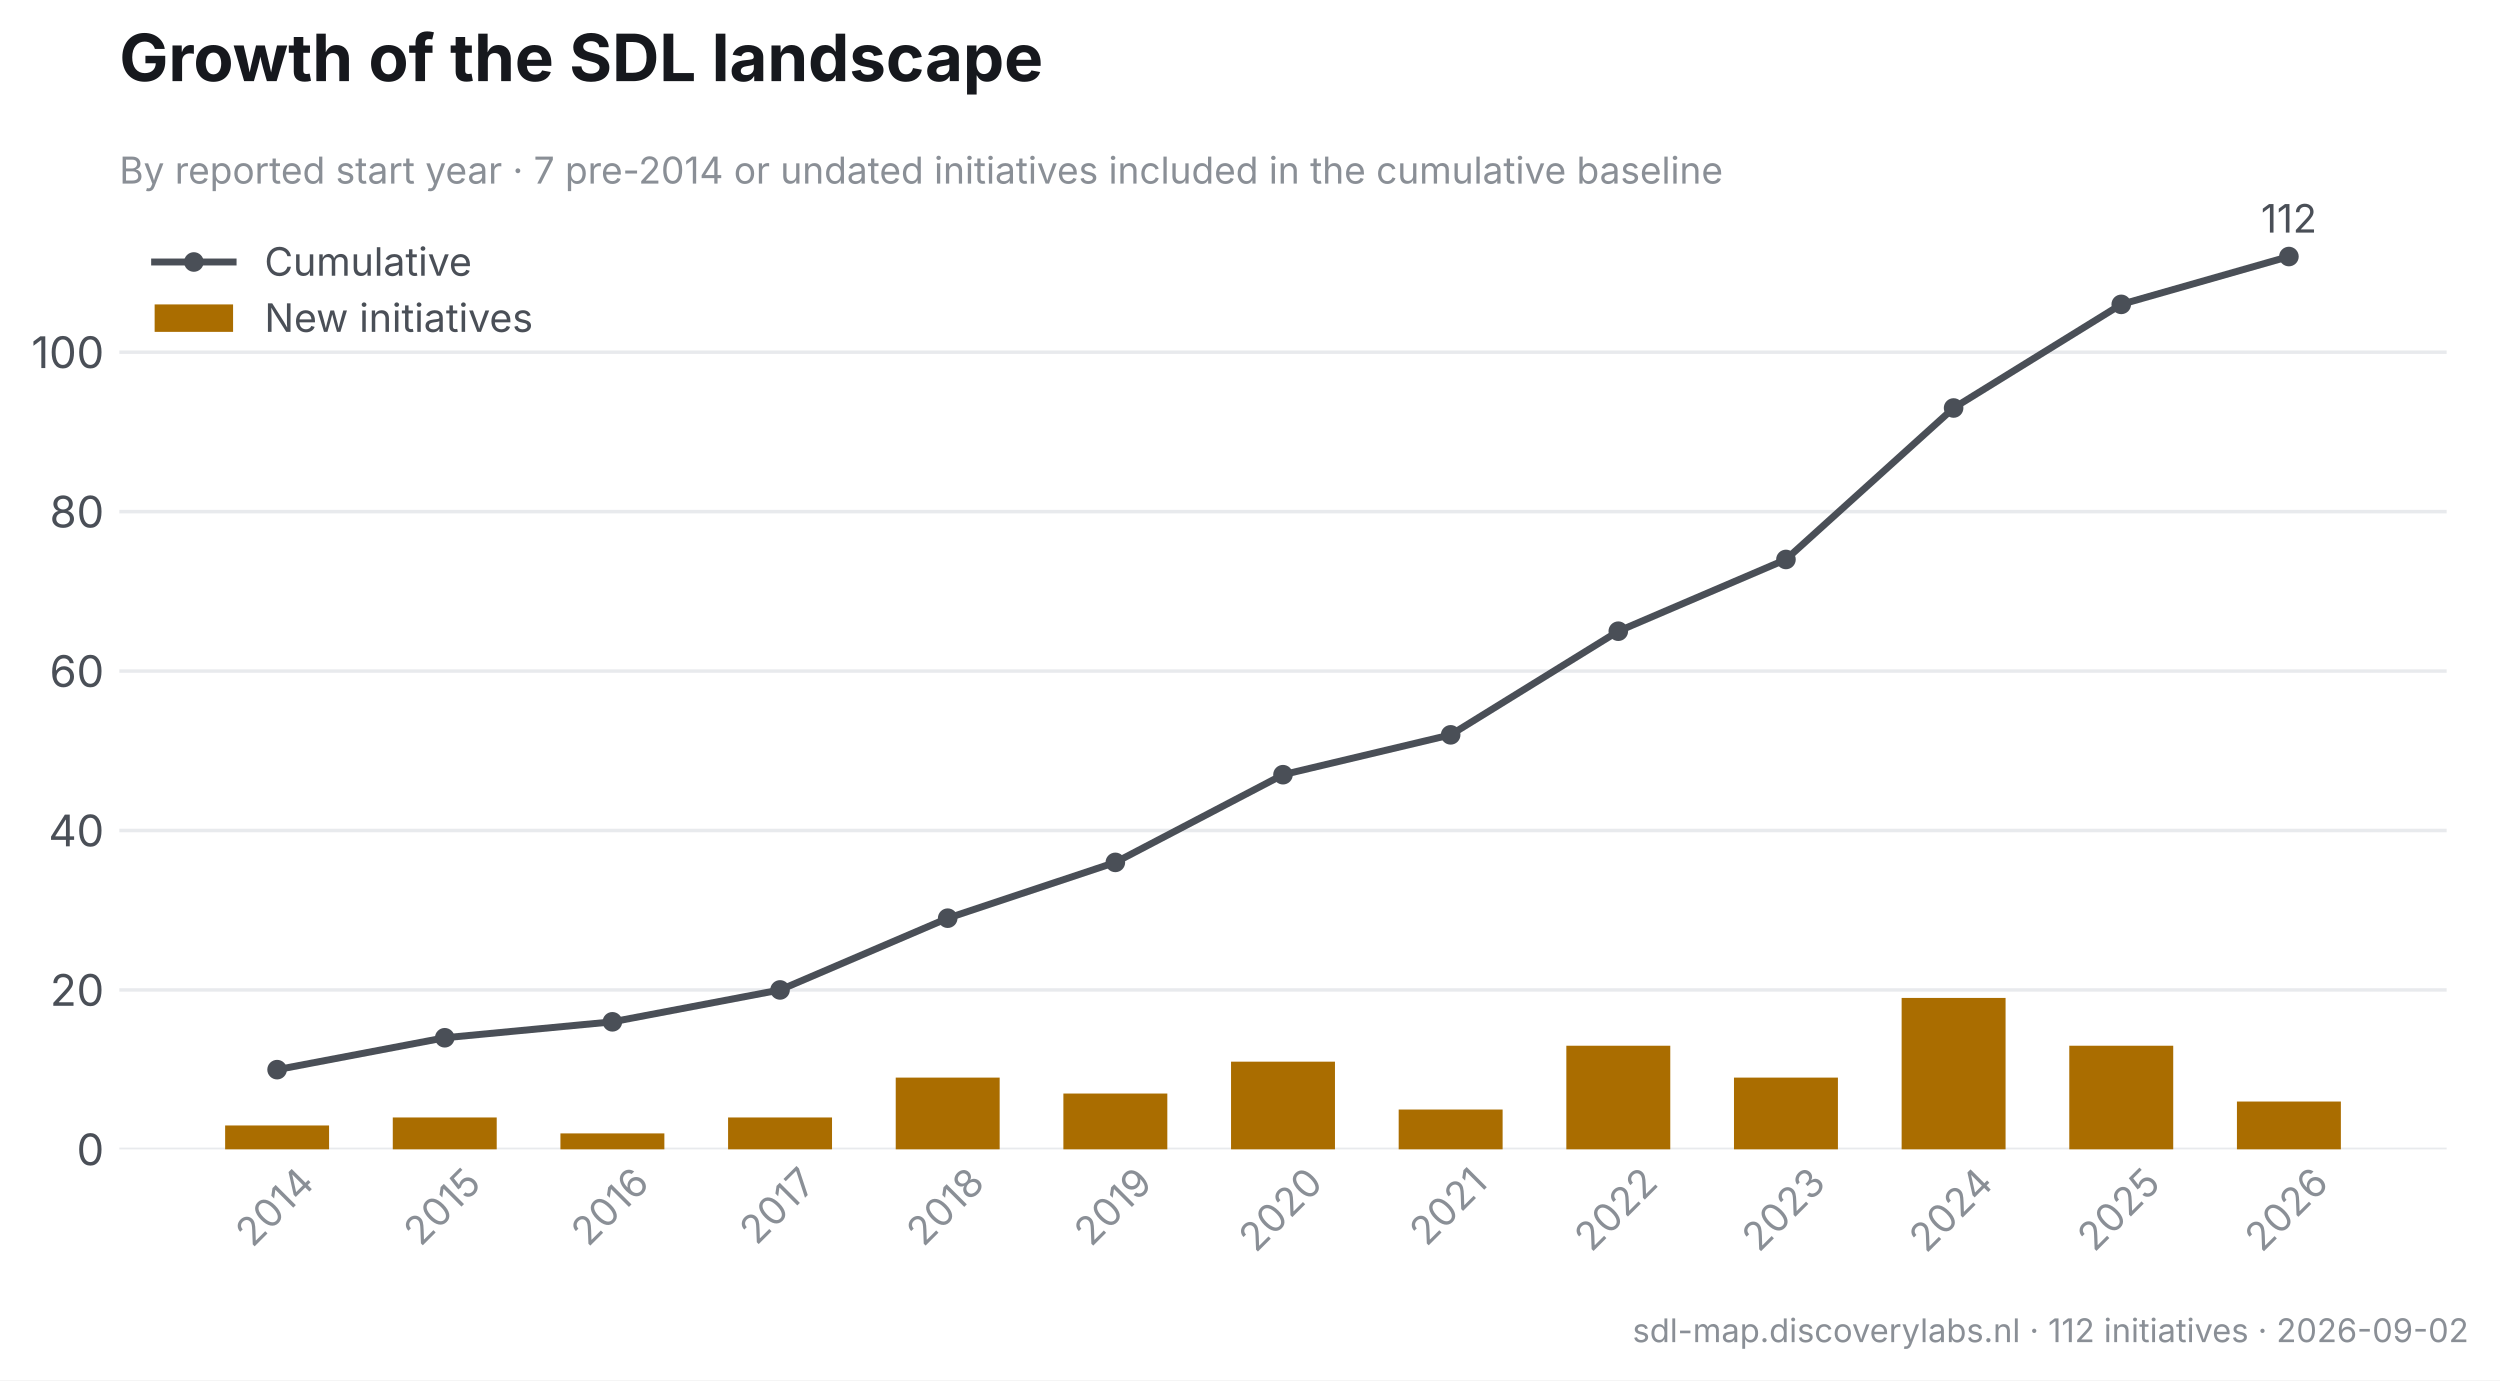
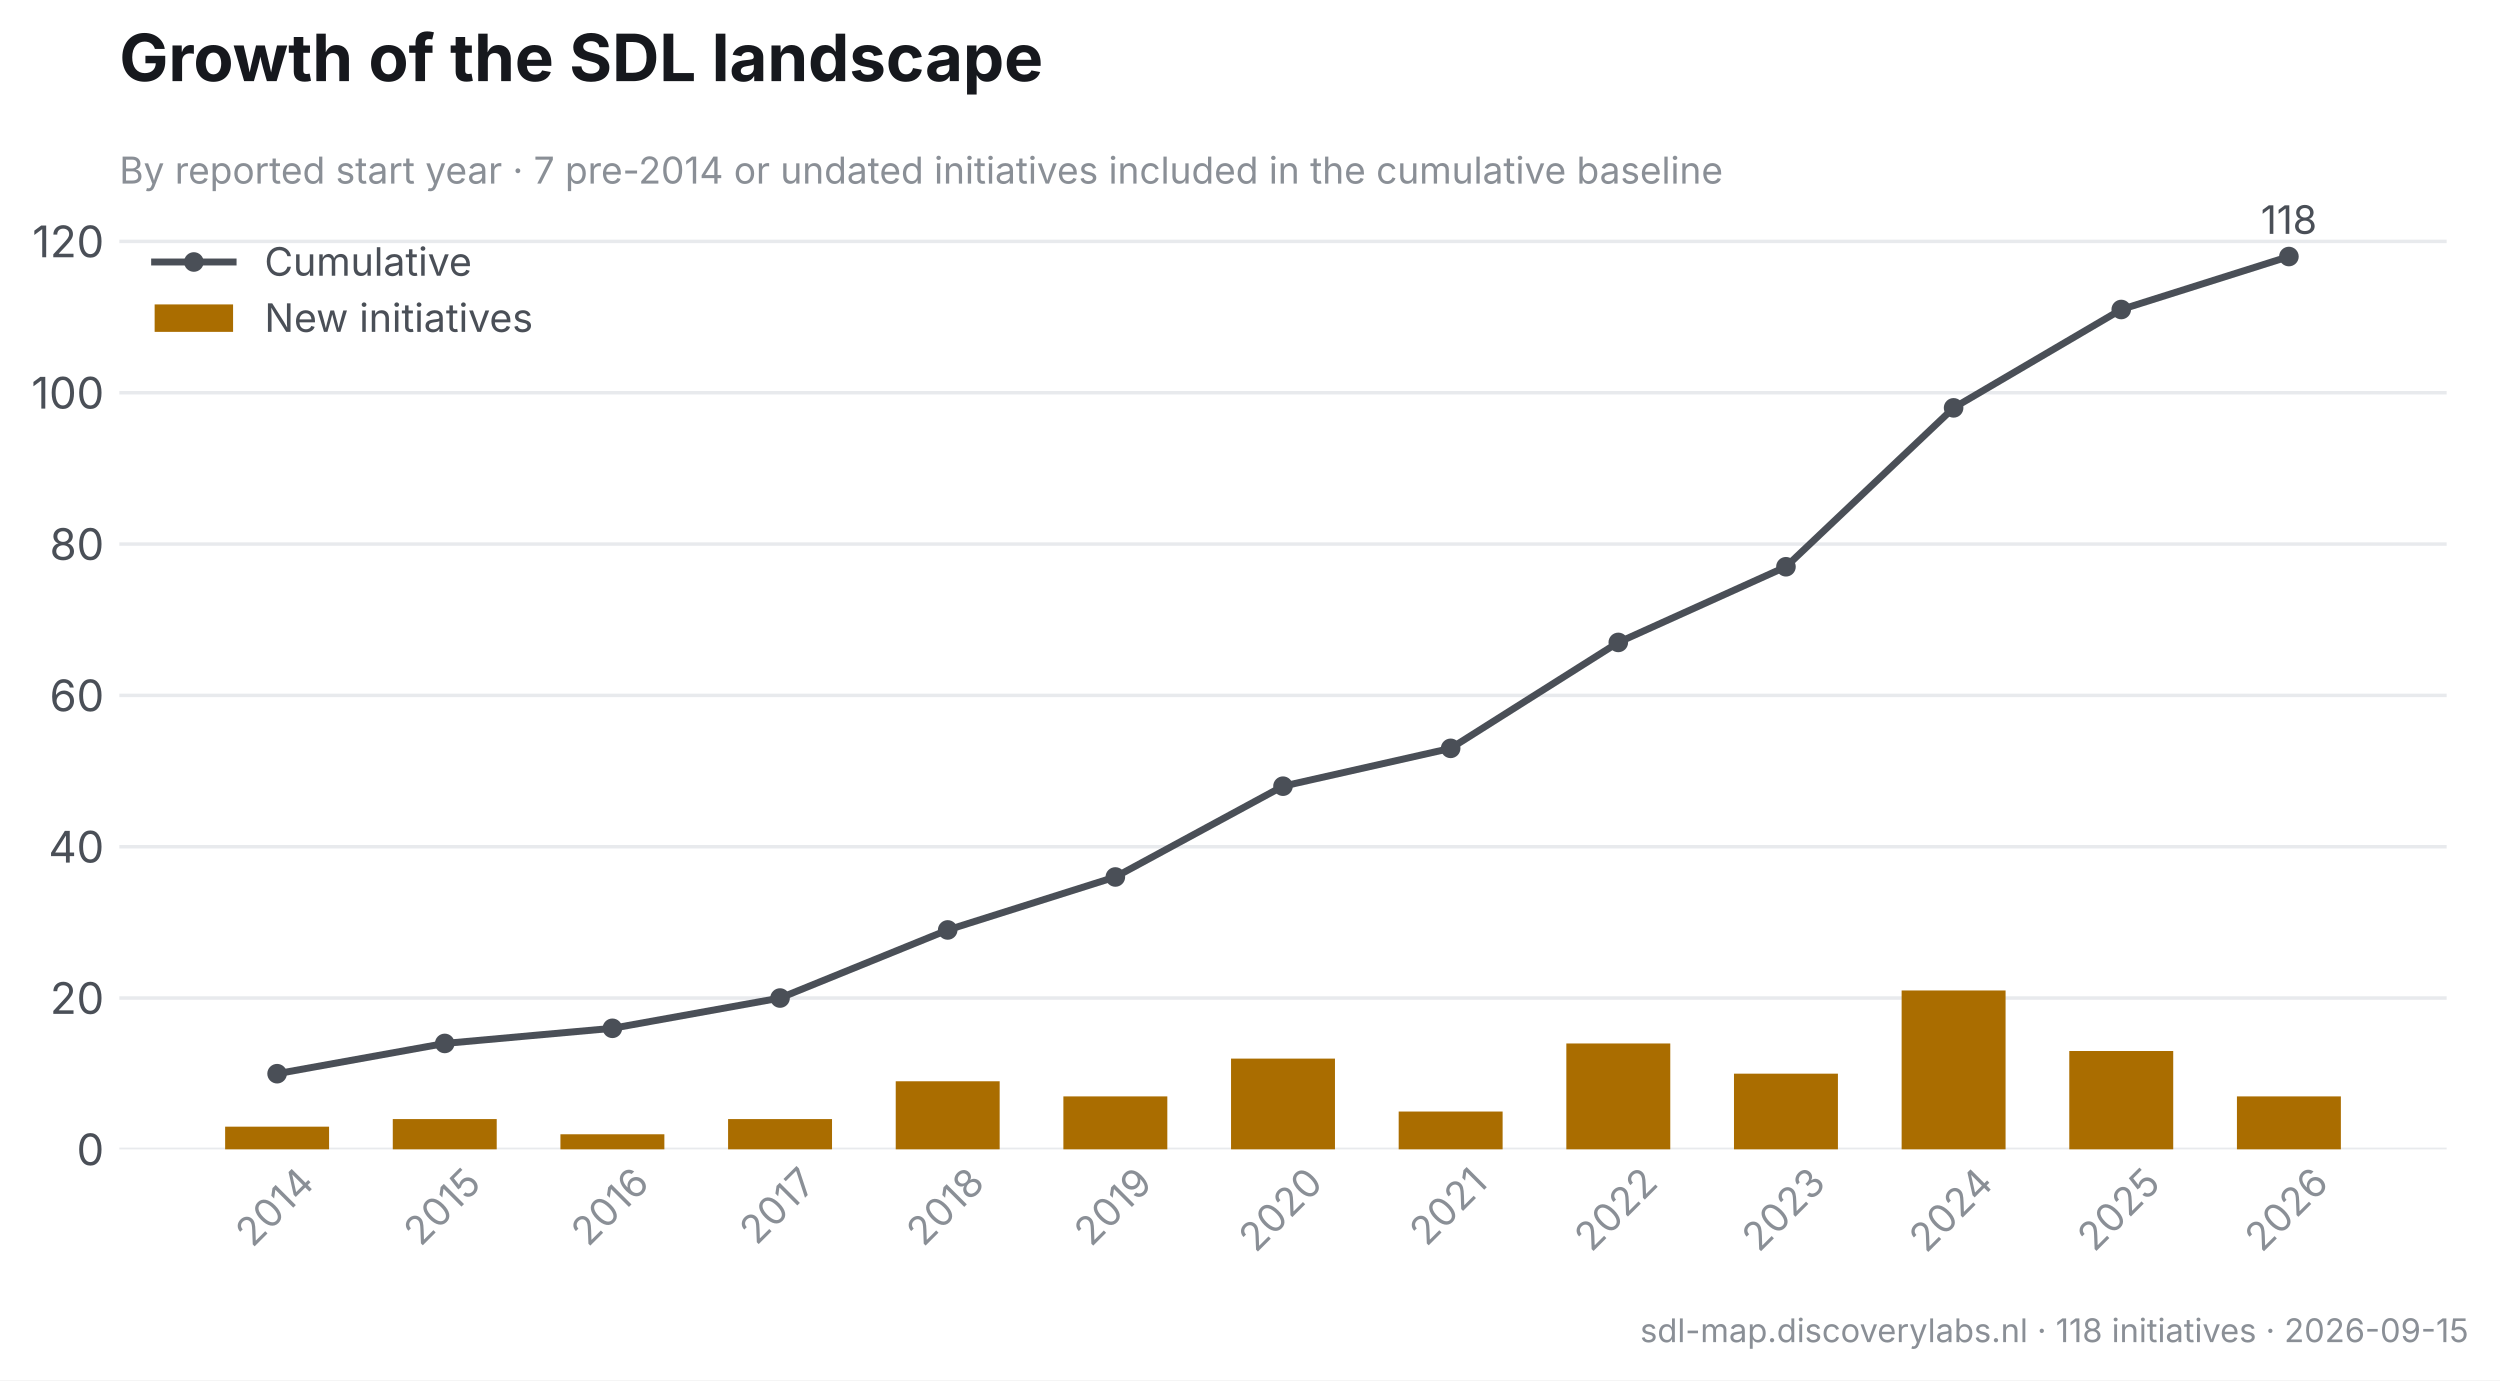
<svg xmlns="http://www.w3.org/2000/svg" xmlns:xlink="http://www.w3.org/1999/xlink" width="573.696pt" height="316.754pt" viewBox="0 0 573.696 316.754" version="1.1">
  <defs>
    <style type="text/css">*{stroke-linejoin: round; stroke-linecap: butt}</style>
  </defs>
  <g id="figure_1">
    <g id="patch_1">
      <path d="M 0 316.754  L 573.696 316.754  L 573.696 0  L 0 0  z " style="fill: #ffffff" />
    </g>
    <g id="axes_1">
      <g id="patch_2">
        <path d="M 27.386 263.754  L 561.456 263.754  L 561.456 48.626  L 27.386 48.626  z " style="fill: #ffffff" />
      </g>
      <g id="matplotlib.axis_1">
        <g id="xtick_1">
          <g id="line2d_1" />
          <g id="text_1">
            <text style="font-size: 9px; font-family: 'Inter', 'Helvetica Neue', 'Arial', 'DejaVu Sans', 'Bitstream Vera Sans', 'Computer Modern Sans Serif', 'Lucida Grande', 'Verdana', 'Geneva', 'Lucid', 'Helvetica', 'Avant Garde', sans-serif; fill: #8a8f96" transform="translate(57.9561 286.4796) rotate(-45)">2014</text>
          </g>
        </g>
        <g id="xtick_2">
          <g id="line2d_2" />
          <g id="text_2">
            <text style="font-size: 9px; font-family: 'Inter', 'Helvetica Neue', 'Arial', 'DejaVu Sans', 'Bitstream Vera Sans', 'Computer Modern Sans Serif', 'Lucida Grande', 'Verdana', 'Geneva', 'Lucid', 'Helvetica', 'Avant Garde', sans-serif; fill: #8a8f96" transform="translate(96.54904 286.238) rotate(-45)">2015</text>
          </g>
        </g>
        <g id="xtick_3">
          <g id="line2d_3" />
          <g id="text_3">
            <text style="font-size: 9px; font-family: 'Inter', 'Helvetica Neue', 'Arial', 'DejaVu Sans', 'Bitstream Vera Sans', 'Computer Modern Sans Serif', 'Lucida Grande', 'Verdana', 'Geneva', 'Lucid', 'Helvetica', 'Avant Garde', sans-serif; fill: #8a8f96" transform="translate(134.9824 286.3155) rotate(-45)">2016</text>
          </g>
        </g>
        <g id="xtick_4">
          <g id="line2d_4" />
          <g id="text_4">
            <text style="font-size: 9px; font-family: 'Inter', 'Helvetica Neue', 'Arial', 'DejaVu Sans', 'Bitstream Vera Sans', 'Computer Modern Sans Serif', 'Lucida Grande', 'Verdana', 'Geneva', 'Lucid', 'Helvetica', 'Avant Garde', sans-serif; fill: #8a8f96" transform="translate(173.627 285.9705) rotate(-45)">2017</text>
          </g>
        </g>
        <g id="xtick_5">
          <g id="line2d_5" />
          <g id="text_5">
            <text style="font-size: 9px; font-family: 'Inter', 'Helvetica Neue', 'Arial', 'DejaVu Sans', 'Bitstream Vera Sans', 'Computer Modern Sans Serif', 'Lucida Grande', 'Verdana', 'Geneva', 'Lucid', 'Helvetica', 'Avant Garde', sans-serif; fill: #8a8f96" transform="translate(211.9316 286.3056) rotate(-45)">2018</text>
          </g>
        </g>
        <g id="xtick_6">
          <g id="line2d_6" />
          <g id="text_6">
            <text style="font-size: 9px; font-family: 'Inter', 'Helvetica Neue', 'Arial', 'DejaVu Sans', 'Bitstream Vera Sans', 'Computer Modern Sans Serif', 'Lucida Grande', 'Verdana', 'Geneva', 'Lucid', 'Helvetica', 'Avant Garde', sans-serif; fill: #8a8f96" transform="translate(250.3987 286.3155) rotate(-45)">2019</text>
          </g>
        </g>
        <g id="xtick_7">
          <g id="line2d_7" />
          <g id="text_7">
            <text style="font-size: 9px; font-family: 'Inter', 'Helvetica Neue', 'Arial', 'DejaVu Sans', 'Bitstream Vera Sans', 'Computer Modern Sans Serif', 'Lucida Grande', 'Verdana', 'Geneva', 'Lucid', 'Helvetica', 'Avant Garde', sans-serif; fill: #8a8f96" transform="translate(288.1902 287.6768) rotate(-45)">2020</text>
          </g>
        </g>
        <g id="xtick_8">
          <g id="line2d_8" />
          <g id="text_8">
            <text style="font-size: 9px; font-family: 'Inter', 'Helvetica Neue', 'Arial', 'DejaVu Sans', 'Bitstream Vera Sans', 'Computer Modern Sans Serif', 'Lucida Grande', 'Verdana', 'Geneva', 'Lucid', 'Helvetica', 'Avant Garde', sans-serif; fill: #8a8f96" transform="translate(327.3758 286.2499) rotate(-45)">2021</text>
          </g>
        </g>
        <g id="xtick_9">
          <g id="line2d_9" />
          <g id="text_9">
            <text style="font-size: 9px; font-family: 'Inter', 'Helvetica Neue', 'Arial', 'DejaVu Sans', 'Bitstream Vera Sans', 'Computer Modern Sans Serif', 'Lucida Grande', 'Verdana', 'Geneva', 'Lucid', 'Helvetica', 'Avant Garde', sans-serif; fill: #8a8f96" transform="translate(365.2016 287.5426) rotate(-45)">2022</text>
          </g>
        </g>
        <g id="xtick_10">
          <g id="line2d_10" />
          <g id="text_10">
            <text style="font-size: 9px; font-family: 'Inter', 'Helvetica Neue', 'Arial', 'DejaVu Sans', 'Bitstream Vera Sans', 'Computer Modern Sans Serif', 'Lucida Grande', 'Verdana', 'Geneva', 'Lucid', 'Helvetica', 'Avant Garde', sans-serif; fill: #8a8f96" transform="translate(403.6488 287.5923) rotate(-45)">2023</text>
          </g>
        </g>
        <g id="xtick_11">
          <g id="line2d_11" />
          <g id="text_11">
            <text style="font-size: 9px; font-family: 'Inter', 'Helvetica Neue', 'Arial', 'DejaVu Sans', 'Bitstream Vera Sans', 'Computer Modern Sans Serif', 'Lucida Grande', 'Verdana', 'Geneva', 'Lucid', 'Helvetica', 'Avant Garde', sans-serif; fill: #8a8f96" transform="translate(442.031 287.7723) rotate(-45)">2024</text>
          </g>
        </g>
        <g id="xtick_12">
          <g id="line2d_12" />
          <g id="text_12">
            <text style="font-size: 9px; font-family: 'Inter', 'Helvetica Neue', 'Arial', 'DejaVu Sans', 'Bitstream Vera Sans', 'Computer Modern Sans Serif', 'Lucida Grande', 'Verdana', 'Geneva', 'Lucid', 'Helvetica', 'Avant Garde', sans-serif; fill: #8a8f96" transform="translate(480.6239 287.5307) rotate(-45)">2025</text>
          </g>
        </g>
        <g id="xtick_13">
          <g id="line2d_13" />
          <g id="text_13">
            <text style="font-size: 9px; font-family: 'Inter', 'Helvetica Neue', 'Arial', 'DejaVu Sans', 'Bitstream Vera Sans', 'Computer Modern Sans Serif', 'Lucida Grande', 'Verdana', 'Geneva', 'Lucid', 'Helvetica', 'Avant Garde', sans-serif; fill: #8a8f96" transform="translate(519.0573 287.6082) rotate(-45)">2026</text>
          </g>
        </g>
      </g>
      <g id="matplotlib.axis_2">
        <g id="ytick_1">
          <g id="line2d_14">
-             <path d="M 27.386 263.754  L 561.456 263.754  " clip-path="url(#p65288d4001)" style="fill: none; stroke: #e8eaed; stroke-width: 0.8; stroke-linecap: square" />
+             <path d="M 27.386 263.754  L 561.456 263.754  " clip-path="url(#pa95a02c25e)" style="fill: none; stroke: #e8eaed; stroke-width: 0.8; stroke-linecap: square" />
          </g>
          <g id="line2d_15" />
          <g id="text_14">
            <text style="font-size: 10px; font-family: 'Inter', 'Helvetica Neue', 'Arial', 'DejaVu Sans', 'Bitstream Vera Sans', 'Computer Modern Sans Serif', 'Lucida Grande', 'Verdana', 'Geneva', 'Lucid', 'Helvetica', 'Avant Garde', sans-serif; text-anchor: end; fill: #4a4f57" x="23.886" y="267.392" transform="rotate(-0 23.88594 267.392)">0</text>
          </g>
        </g>
        <g id="ytick_2">
          <g id="line2d_16">
-             <path d="M 27.386 227.168  L 561.456 227.168  " clip-path="url(#p65288d4001)" style="fill: none; stroke: #e8eaed; stroke-width: 0.8; stroke-linecap: square" />
+             <path d="M 27.386 229.028  L 561.456 229.028  " clip-path="url(#pa95a02c25e)" style="fill: none; stroke: #e8eaed; stroke-width: 0.8; stroke-linecap: square" />
          </g>
          <g id="line2d_17" />
          <g id="text_15">
-             <text style="font-size: 10px; font-family: 'Inter', 'Helvetica Neue', 'Arial', 'DejaVu Sans', 'Bitstream Vera Sans', 'Computer Modern Sans Serif', 'Lucida Grande', 'Verdana', 'Geneva', 'Lucid', 'Helvetica', 'Avant Garde', sans-serif; text-anchor: end; fill: #4a4f57" x="23.886" y="230.805" transform="rotate(-0 23.88594 230.8055)">20</text>
+             <text style="font-size: 10px; font-family: 'Inter', 'Helvetica Neue', 'Arial', 'DejaVu Sans', 'Bitstream Vera Sans', 'Computer Modern Sans Serif', 'Lucida Grande', 'Verdana', 'Geneva', 'Lucid', 'Helvetica', 'Avant Garde', sans-serif; text-anchor: end; fill: #4a4f57" x="23.886" y="232.666" transform="rotate(-0 23.88594 232.6658)">20</text>
          </g>
        </g>
        <g id="ytick_3">
          <g id="line2d_18">
-             <path d="M 27.386 190.581  L 561.456 190.581  " clip-path="url(#p65288d4001)" style="fill: none; stroke: #e8eaed; stroke-width: 0.8; stroke-linecap: square" />
+             <path d="M 27.386 194.302  L 561.456 194.302  " clip-path="url(#pa95a02c25e)" style="fill: none; stroke: #e8eaed; stroke-width: 0.8; stroke-linecap: square" />
          </g>
          <g id="line2d_19" />
          <g id="text_16">
-             <text style="font-size: 10px; font-family: 'Inter', 'Helvetica Neue', 'Arial', 'DejaVu Sans', 'Bitstream Vera Sans', 'Computer Modern Sans Serif', 'Lucida Grande', 'Verdana', 'Geneva', 'Lucid', 'Helvetica', 'Avant Garde', sans-serif; text-anchor: end; fill: #4a4f57" x="23.886" y="194.219" transform="rotate(-0 23.88594 194.219)">40</text>
+             <text style="font-size: 10px; font-family: 'Inter', 'Helvetica Neue', 'Arial', 'DejaVu Sans', 'Bitstream Vera Sans', 'Computer Modern Sans Serif', 'Lucida Grande', 'Verdana', 'Geneva', 'Lucid', 'Helvetica', 'Avant Garde', sans-serif; text-anchor: end; fill: #4a4f57" x="23.886" y="197.94" transform="rotate(-0 23.88594 197.9396)">40</text>
          </g>
        </g>
        <g id="ytick_4">
          <g id="line2d_20">
-             <path d="M 27.386 153.995  L 561.456 153.995  " clip-path="url(#p65288d4001)" style="fill: none; stroke: #e8eaed; stroke-width: 0.8; stroke-linecap: square" />
+             <path d="M 27.386 159.576  L 561.456 159.576  " clip-path="url(#pa95a02c25e)" style="fill: none; stroke: #e8eaed; stroke-width: 0.8; stroke-linecap: square" />
          </g>
          <g id="line2d_21" />
          <g id="text_17">
-             <text style="font-size: 10px; font-family: 'Inter', 'Helvetica Neue', 'Arial', 'DejaVu Sans', 'Bitstream Vera Sans', 'Computer Modern Sans Serif', 'Lucida Grande', 'Verdana', 'Geneva', 'Lucid', 'Helvetica', 'Avant Garde', sans-serif; text-anchor: end; fill: #4a4f57" x="23.886" y="157.632" transform="rotate(-0 23.88594 157.6324)">60</text>
+             <text style="font-size: 10px; font-family: 'Inter', 'Helvetica Neue', 'Arial', 'DejaVu Sans', 'Bitstream Vera Sans', 'Computer Modern Sans Serif', 'Lucida Grande', 'Verdana', 'Geneva', 'Lucid', 'Helvetica', 'Avant Garde', sans-serif; text-anchor: end; fill: #4a4f57" x="23.886" y="163.213" transform="rotate(-0 23.88594 163.2134)">60</text>
          </g>
        </g>
        <g id="ytick_5">
          <g id="line2d_22">
-             <path d="M 27.386 117.408  L 561.456 117.408  " clip-path="url(#p65288d4001)" style="fill: none; stroke: #e8eaed; stroke-width: 0.8; stroke-linecap: square" />
+             <path d="M 27.386 124.85  L 561.456 124.85  " clip-path="url(#pa95a02c25e)" style="fill: none; stroke: #e8eaed; stroke-width: 0.8; stroke-linecap: square" />
          </g>
          <g id="line2d_23" />
          <g id="text_18">
-             <text style="font-size: 10px; font-family: 'Inter', 'Helvetica Neue', 'Arial', 'DejaVu Sans', 'Bitstream Vera Sans', 'Computer Modern Sans Serif', 'Lucida Grande', 'Verdana', 'Geneva', 'Lucid', 'Helvetica', 'Avant Garde', sans-serif; text-anchor: end; fill: #4a4f57" x="23.886" y="121.046" transform="rotate(-0 23.88594 121.0459)">80</text>
+             <text style="font-size: 10px; font-family: 'Inter', 'Helvetica Neue', 'Arial', 'DejaVu Sans', 'Bitstream Vera Sans', 'Computer Modern Sans Serif', 'Lucida Grande', 'Verdana', 'Geneva', 'Lucid', 'Helvetica', 'Avant Garde', sans-serif; text-anchor: end; fill: #4a4f57" x="23.886" y="128.487" transform="rotate(-0 23.88594 128.4872)">80</text>
          </g>
        </g>
        <g id="ytick_6">
          <g id="line2d_24">
-             <path d="M 27.386 80.822  L 561.456 80.822  " clip-path="url(#p65288d4001)" style="fill: none; stroke: #e8eaed; stroke-width: 0.8; stroke-linecap: square" />
+             <path d="M 27.386 90.124  L 561.456 90.124  " clip-path="url(#pa95a02c25e)" style="fill: none; stroke: #e8eaed; stroke-width: 0.8; stroke-linecap: square" />
          </g>
          <g id="line2d_25" />
          <g id="text_19">
-             <text style="font-size: 10px; font-family: 'Inter', 'Helvetica Neue', 'Arial', 'DejaVu Sans', 'Bitstream Vera Sans', 'Computer Modern Sans Serif', 'Lucida Grande', 'Verdana', 'Geneva', 'Lucid', 'Helvetica', 'Avant Garde', sans-serif; text-anchor: end; fill: #4a4f57" x="23.886" y="84.459" transform="rotate(-0 23.88594 84.45941)">100</text>
+             <text style="font-size: 10px; font-family: 'Inter', 'Helvetica Neue', 'Arial', 'DejaVu Sans', 'Bitstream Vera Sans', 'Computer Modern Sans Serif', 'Lucida Grande', 'Verdana', 'Geneva', 'Lucid', 'Helvetica', 'Avant Garde', sans-serif; text-anchor: end; fill: #4a4f57" x="23.886" y="93.761" transform="rotate(-0 23.88594 93.76107)">100</text>
+           </g>
+         </g>
+         <g id="ytick_7">
+           <g id="line2d_26">
+             <path d="M 27.386 55.397  L 561.456 55.397  " clip-path="url(#pa95a02c25e)" style="fill: none; stroke: #e8eaed; stroke-width: 0.8; stroke-linecap: square" />
+           </g>
+           <g id="line2d_27" />
+           <g id="text_20">
+             <text style="font-size: 10px; font-family: 'Inter', 'Helvetica Neue', 'Arial', 'DejaVu Sans', 'Bitstream Vera Sans', 'Computer Modern Sans Serif', 'Lucida Grande', 'Verdana', 'Geneva', 'Lucid', 'Helvetica', 'Avant Garde', sans-serif; text-anchor: end; fill: #4a4f57" x="23.886" y="59.035" transform="rotate(-0 23.88594 59.03489)">120</text>
          </g>
        </g>
      </g>
      <g id="patch_3">
-         <path d="M 51.662 263.754  L 75.515 263.754  L 75.515 258.266  L 51.662 258.266  z " clip-path="url(#p65288d4001)" style="fill: #aa6d00" />
+         <path d="M 51.662 263.754  L 75.515 263.754  L 75.515 258.546  L 51.662 258.546  z " clip-path="url(#pa95a02c25e)" style="fill: #aa6d00" />
      </g>
      <g id="patch_4">
-         <path d="M 90.134 263.754  L 113.987 263.754  L 113.987 256.437  L 90.134 256.437  z " clip-path="url(#p65288d4001)" style="fill: #aa6d00" />
+         <path d="M 90.134 263.754  L 113.987 263.754  L 113.987 256.809  L 90.134 256.809  z " clip-path="url(#pa95a02c25e)" style="fill: #aa6d00" />
      </g>
      <g id="patch_5">
-         <path d="M 128.606 263.754  L 152.459 263.754  L 152.459 260.096  L 128.606 260.096  z " clip-path="url(#p65288d4001)" style="fill: #aa6d00" />
+         <path d="M 128.606 263.754  L 152.459 263.754  L 152.459 260.282  L 128.606 260.282  z " clip-path="url(#pa95a02c25e)" style="fill: #aa6d00" />
      </g>
      <g id="patch_6">
-         <path d="M 167.078 263.754  L 190.931 263.754  L 190.931 256.437  L 167.078 256.437  z " clip-path="url(#p65288d4001)" style="fill: #aa6d00" />
+         <path d="M 167.078 263.754  L 190.931 263.754  L 190.931 256.809  L 167.078 256.809  z " clip-path="url(#pa95a02c25e)" style="fill: #aa6d00" />
      </g>
      <g id="patch_7">
-         <path d="M 205.55 263.754  L 229.403 263.754  L 229.403 247.291  L 205.55 247.291  z " clip-path="url(#p65288d4001)" style="fill: #aa6d00" />
+         <path d="M 205.55 263.754  L 229.403 263.754  L 229.403 248.128  L 205.55 248.128  z " clip-path="url(#pa95a02c25e)" style="fill: #aa6d00" />
      </g>
      <g id="patch_8">
-         <path d="M 244.022 263.754  L 267.875 263.754  L 267.875 250.949  L 244.022 250.949  z " clip-path="url(#p65288d4001)" style="fill: #aa6d00" />
+         <path d="M 244.022 263.754  L 267.875 263.754  L 267.875 251.6  L 244.022 251.6  z " clip-path="url(#pa95a02c25e)" style="fill: #aa6d00" />
      </g>
      <g id="patch_9">
-         <path d="M 282.495 263.754  L 306.347 263.754  L 306.347 243.632  L 282.495 243.632  z " clip-path="url(#p65288d4001)" style="fill: #aa6d00" />
+         <path d="M 282.495 263.754  L 306.347 263.754  L 306.347 242.919  L 282.495 242.919  z " clip-path="url(#pa95a02c25e)" style="fill: #aa6d00" />
      </g>
      <g id="patch_10">
-         <path d="M 320.967 263.754  L 344.819 263.754  L 344.819 254.608  L 320.967 254.608  z " clip-path="url(#p65288d4001)" style="fill: #aa6d00" />
+         <path d="M 320.967 263.754  L 344.819 263.754  L 344.819 255.073  L 320.967 255.073  z " clip-path="url(#pa95a02c25e)" style="fill: #aa6d00" />
      </g>
      <g id="patch_11">
-         <path d="M 359.439 263.754  L 383.292 263.754  L 383.292 239.973  L 359.439 239.973  z " clip-path="url(#p65288d4001)" style="fill: #aa6d00" />
+         <path d="M 359.439 263.754  L 383.292 263.754  L 383.292 239.446  L 359.439 239.446  z " clip-path="url(#pa95a02c25e)" style="fill: #aa6d00" />
      </g>
      <g id="patch_12">
-         <path d="M 397.911 263.754  L 421.764 263.754  L 421.764 247.291  L 397.911 247.291  z " clip-path="url(#p65288d4001)" style="fill: #aa6d00" />
+         <path d="M 397.911 263.754  L 421.764 263.754  L 421.764 246.391  L 397.911 246.391  z " clip-path="url(#pa95a02c25e)" style="fill: #aa6d00" />
      </g>
      <g id="patch_13">
-         <path d="M 436.383 263.754  L 460.236 263.754  L 460.236 228.997  L 436.383 228.997  z " clip-path="url(#p65288d4001)" style="fill: #aa6d00" />
+         <path d="M 436.383 263.754  L 460.236 263.754  L 460.236 227.292  L 436.383 227.292  z " clip-path="url(#pa95a02c25e)" style="fill: #aa6d00" />
      </g>
      <g id="patch_14">
-         <path d="M 474.855 263.754  L 498.708 263.754  L 498.708 239.973  L 474.855 239.973  z " clip-path="url(#p65288d4001)" style="fill: #aa6d00" />
+         <path d="M 474.855 263.754  L 498.708 263.754  L 498.708 241.182  L 474.855 241.182  z " clip-path="url(#pa95a02c25e)" style="fill: #aa6d00" />
      </g>
      <g id="patch_15">
-         <path d="M 513.327 263.754  L 537.18 263.754  L 537.18 252.779  L 513.327 252.779  z " clip-path="url(#p65288d4001)" style="fill: #aa6d00" />
-       </g>
-       <g id="text_20">
-         <text style="font-size: 9px; font-family: 'Inter', 'Helvetica Neue', 'Arial', 'DejaVu Sans', 'Bitstream Vera Sans', 'Computer Modern Sans Serif', 'Lucida Grande', 'Verdana', 'Geneva', 'Lucid', 'Helvetica', 'Avant Garde', sans-serif; text-anchor: middle; fill: #4a4f57" x="525.254" y="53.382" transform="rotate(-0 525.2537 53.38203)">112</text>
+         <path d="M 513.327 263.754  L 537.18 263.754  L 537.18 251.6  L 513.327 251.6  z " clip-path="url(#pa95a02c25e)" style="fill: #aa6d00" />
      </g>
      <g id="text_21">
+         <text style="font-size: 9px; font-family: 'Inter', 'Helvetica Neue', 'Arial', 'DejaVu Sans', 'Bitstream Vera Sans', 'Computer Modern Sans Serif', 'Lucida Grande', 'Verdana', 'Geneva', 'Lucid', 'Helvetica', 'Avant Garde', sans-serif; text-anchor: middle; fill: #4a4f57" x="525.254" y="53.661" transform="rotate(-0 525.2537 53.66108)">118</text>
+       </g>
+       <g id="text_22">
        <text style="font-size: 8.5px; font-family: 'Inter', 'Helvetica Neue', 'Arial', 'DejaVu Sans', 'Bitstream Vera Sans', 'Computer Modern Sans Serif', 'Lucida Grande', 'Verdana', 'Geneva', 'Lucid', 'Helvetica', 'Avant Garde', sans-serif; text-anchor: start; fill: #8a8f96" x="27.386" y="42.125" transform="rotate(-0 27.38594 42.12522)">By reported start year · 7 pre-2014 or undated initiatives included in the cumulative baseline</text>
      </g>
-       <g id="text_22">
+       <g id="text_23">
        <text style="font-weight: 650; font-size: 15px; font-family: 'Inter', 'Helvetica Neue', 'Arial', 'DejaVu Sans', 'Bitstream Vera Sans', 'Computer Modern Sans Serif', 'Lucida Grande', 'Verdana', 'Geneva', 'Lucid', 'Helvetica', 'Avant Garde', sans-serif; text-anchor: start; fill: #16181d" x="27.386" y="18.626" transform="rotate(-0 27.38594 18.62578)">Growth of the SDL landscape</text>
      </g>
-       <g id="line2d_26">
-         <path d="M 63.588 245.461  L 102.06 238.144  L 140.532 234.485  L 179.005 227.168  L 217.477 210.704  L 255.949 197.899  L 294.421 177.776  L 332.893 168.63  L 371.365 144.848  L 409.837 128.384  L 448.309 93.627  L 486.782 69.846  L 525.254 58.87  " clip-path="url(#p65288d4001)" style="fill: none; stroke: #4a4f57; stroke-width: 1.6; stroke-linecap: square" />
+       <g id="line2d_28">
+         <path d="M 63.588 246.391  L 102.06 239.446  L 140.532 235.974  L 179.005 229.028  L 217.477 213.402  L 255.949 201.247  L 294.421 180.412  L 332.893 171.73  L 371.365 147.422  L 409.837 130.059  L 448.309 93.596  L 486.782 71.024  L 525.254 58.87  " clip-path="url(#pa95a02c25e)" style="fill: none; stroke: #4a4f57; stroke-width: 1.6; stroke-linecap: square" />
        <defs>
-           <path id="mceb189647e" d="M 0 1.75  C 0.464 1.75 0.909 1.566 1.237 1.237  C 1.566 0.909 1.75 0.464 1.75 0  C 1.75 -0.464 1.566 -0.909 1.237 -1.237  C 0.909 -1.566 0.464 -1.75 0 -1.75  C -0.464 -1.75 -0.909 -1.566 -1.237 -1.237  C -1.566 -0.909 -1.75 -0.464 -1.75 0  C -1.75 0.464 -1.566 0.909 -1.237 1.237  C -0.909 1.566 -0.464 1.75 0 1.75  z " style="stroke: #4a4f57" />
+           <path id="mc5614132ca" d="M 0 1.75  C 0.464 1.75 0.909 1.566 1.237 1.237  C 1.566 0.909 1.75 0.464 1.75 0  C 1.75 -0.464 1.566 -0.909 1.237 -1.237  C 0.909 -1.566 0.464 -1.75 0 -1.75  C -0.464 -1.75 -0.909 -1.566 -1.237 -1.237  C -1.566 -0.909 -1.75 -0.464 -1.75 0  C -1.75 0.464 -1.566 0.909 -1.237 1.237  C -0.909 1.566 -0.464 1.75 0 1.75  z " style="stroke: #4a4f57" />
        </defs>
-         <g clip-path="url(#p65288d4001)">
-           <use xlink:href="#mceb189647e" x="63.588" y="245.461" style="fill: #4a4f57; stroke: #4a4f57" />
-           <use xlink:href="#mceb189647e" x="102.06" y="238.144" style="fill: #4a4f57; stroke: #4a4f57" />
-           <use xlink:href="#mceb189647e" x="140.532" y="234.485" style="fill: #4a4f57; stroke: #4a4f57" />
-           <use xlink:href="#mceb189647e" x="179.005" y="227.168" style="fill: #4a4f57; stroke: #4a4f57" />
-           <use xlink:href="#mceb189647e" x="217.477" y="210.704" style="fill: #4a4f57; stroke: #4a4f57" />
-           <use xlink:href="#mceb189647e" x="255.949" y="197.899" style="fill: #4a4f57; stroke: #4a4f57" />
-           <use xlink:href="#mceb189647e" x="294.421" y="177.776" style="fill: #4a4f57; stroke: #4a4f57" />
-           <use xlink:href="#mceb189647e" x="332.893" y="168.63" style="fill: #4a4f57; stroke: #4a4f57" />
-           <use xlink:href="#mceb189647e" x="371.365" y="144.848" style="fill: #4a4f57; stroke: #4a4f57" />
-           <use xlink:href="#mceb189647e" x="409.837" y="128.384" style="fill: #4a4f57; stroke: #4a4f57" />
-           <use xlink:href="#mceb189647e" x="448.309" y="93.627" style="fill: #4a4f57; stroke: #4a4f57" />
-           <use xlink:href="#mceb189647e" x="486.782" y="69.846" style="fill: #4a4f57; stroke: #4a4f57" />
-           <use xlink:href="#mceb189647e" x="525.254" y="58.87" style="fill: #4a4f57; stroke: #4a4f57" />
+         <g clip-path="url(#pa95a02c25e)">
+           <use xlink:href="#mc5614132ca" x="63.588" y="246.391" style="fill: #4a4f57; stroke: #4a4f57" />
+           <use xlink:href="#mc5614132ca" x="102.06" y="239.446" style="fill: #4a4f57; stroke: #4a4f57" />
+           <use xlink:href="#mc5614132ca" x="140.532" y="235.974" style="fill: #4a4f57; stroke: #4a4f57" />
+           <use xlink:href="#mc5614132ca" x="179.005" y="229.028" style="fill: #4a4f57; stroke: #4a4f57" />
+           <use xlink:href="#mc5614132ca" x="217.477" y="213.402" style="fill: #4a4f57; stroke: #4a4f57" />
+           <use xlink:href="#mc5614132ca" x="255.949" y="201.247" style="fill: #4a4f57; stroke: #4a4f57" />
+           <use xlink:href="#mc5614132ca" x="294.421" y="180.412" style="fill: #4a4f57; stroke: #4a4f57" />
+           <use xlink:href="#mc5614132ca" x="332.893" y="171.73" style="fill: #4a4f57; stroke: #4a4f57" />
+           <use xlink:href="#mc5614132ca" x="371.365" y="147.422" style="fill: #4a4f57; stroke: #4a4f57" />
+           <use xlink:href="#mc5614132ca" x="409.837" y="130.059" style="fill: #4a4f57; stroke: #4a4f57" />
+           <use xlink:href="#mc5614132ca" x="448.309" y="93.596" style="fill: #4a4f57; stroke: #4a4f57" />
+           <use xlink:href="#mc5614132ca" x="486.782" y="71.024" style="fill: #4a4f57; stroke: #4a4f57" />
+           <use xlink:href="#mc5614132ca" x="525.254" y="58.87" style="fill: #4a4f57; stroke: #4a4f57" />
        </g>
      </g>
      <g id="legend_1">
-         <g id="line2d_27">
+         <g id="line2d_29">
          <path d="M 35.486 60.123  L 44.486 60.123  L 53.486 60.123  " style="fill: none; stroke: #4a4f57; stroke-width: 1.6; stroke-linecap: square" />
          <g>
-             <use xlink:href="#mceb189647e" x="44.486" y="60.123" style="fill: #4a4f57; stroke: #4a4f57" />
-           </g>
-         </g>
-         <g id="text_23">
+             <use xlink:href="#mc5614132ca" x="44.486" y="60.123" style="fill: #4a4f57; stroke: #4a4f57" />
+           </g>
+         </g>
+         <g id="text_24">
          <text style="font-size: 9px; font-family: 'Inter', 'Helvetica Neue', 'Arial', 'DejaVu Sans', 'Bitstream Vera Sans', 'Computer Modern Sans Serif', 'Lucida Grande', 'Verdana', 'Geneva', 'Lucid', 'Helvetica', 'Avant Garde', sans-serif; text-anchor: start; fill: #4a4f57" x="60.686" y="63.273" transform="rotate(-0 60.68594 63.27328)">Cumulative</text>
        </g>
        <g id="patch_16">
          <path d="M 35.486 76.157  L 53.486 76.157  L 53.486 69.857  L 35.486 69.857  z " style="fill: #aa6d00" />
        </g>
-         <g id="text_24">
+         <g id="text_25">
          <text style="font-size: 9px; font-family: 'Inter', 'Helvetica Neue', 'Arial', 'DejaVu Sans', 'Bitstream Vera Sans', 'Computer Modern Sans Serif', 'Lucida Grande', 'Verdana', 'Geneva', 'Lucid', 'Helvetica', 'Avant Garde', sans-serif; text-anchor: start; fill: #4a4f57" x="60.686" y="76.157" transform="rotate(-0 60.68594 76.15734)">New initiatives</text>
        </g>
      </g>
    </g>
-     <g id="text_25">
-       <text style="font-size: 7.5px; font-family: 'Inter', 'Helvetica Neue', 'Arial', 'DejaVu Sans', 'Bitstream Vera Sans', 'Computer Modern Sans Serif', 'Lucida Grande', 'Verdana', 'Geneva', 'Lucid', 'Helvetica', 'Avant Garde', sans-serif; text-anchor: end; fill: #8a8f96" x="566.496" y="307.994" transform="rotate(-0 566.4959 307.9938)">sdl-map.discoverylabs.nl · 112 initiatives · 2026-09-02</text>
+     <g id="text_26">
+       <text style="font-size: 7.5px; font-family: 'Inter', 'Helvetica Neue', 'Arial', 'DejaVu Sans', 'Bitstream Vera Sans', 'Computer Modern Sans Serif', 'Lucida Grande', 'Verdana', 'Geneva', 'Lucid', 'Helvetica', 'Avant Garde', sans-serif; text-anchor: end; fill: #8a8f96" x="566.496" y="307.994" transform="rotate(-0 566.4959 307.9938)">sdl-map.discoverylabs.nl · 118 initiatives · 2026-09-15</text>
    </g>
  </g>
  <defs>
-     <clipPath id="p65288d4001">
+     <clipPath id="pa95a02c25e">
      <rect x="27.386" y="48.626" width="534.07" height="215.129" />
    </clipPath>
  </defs>
</svg>
